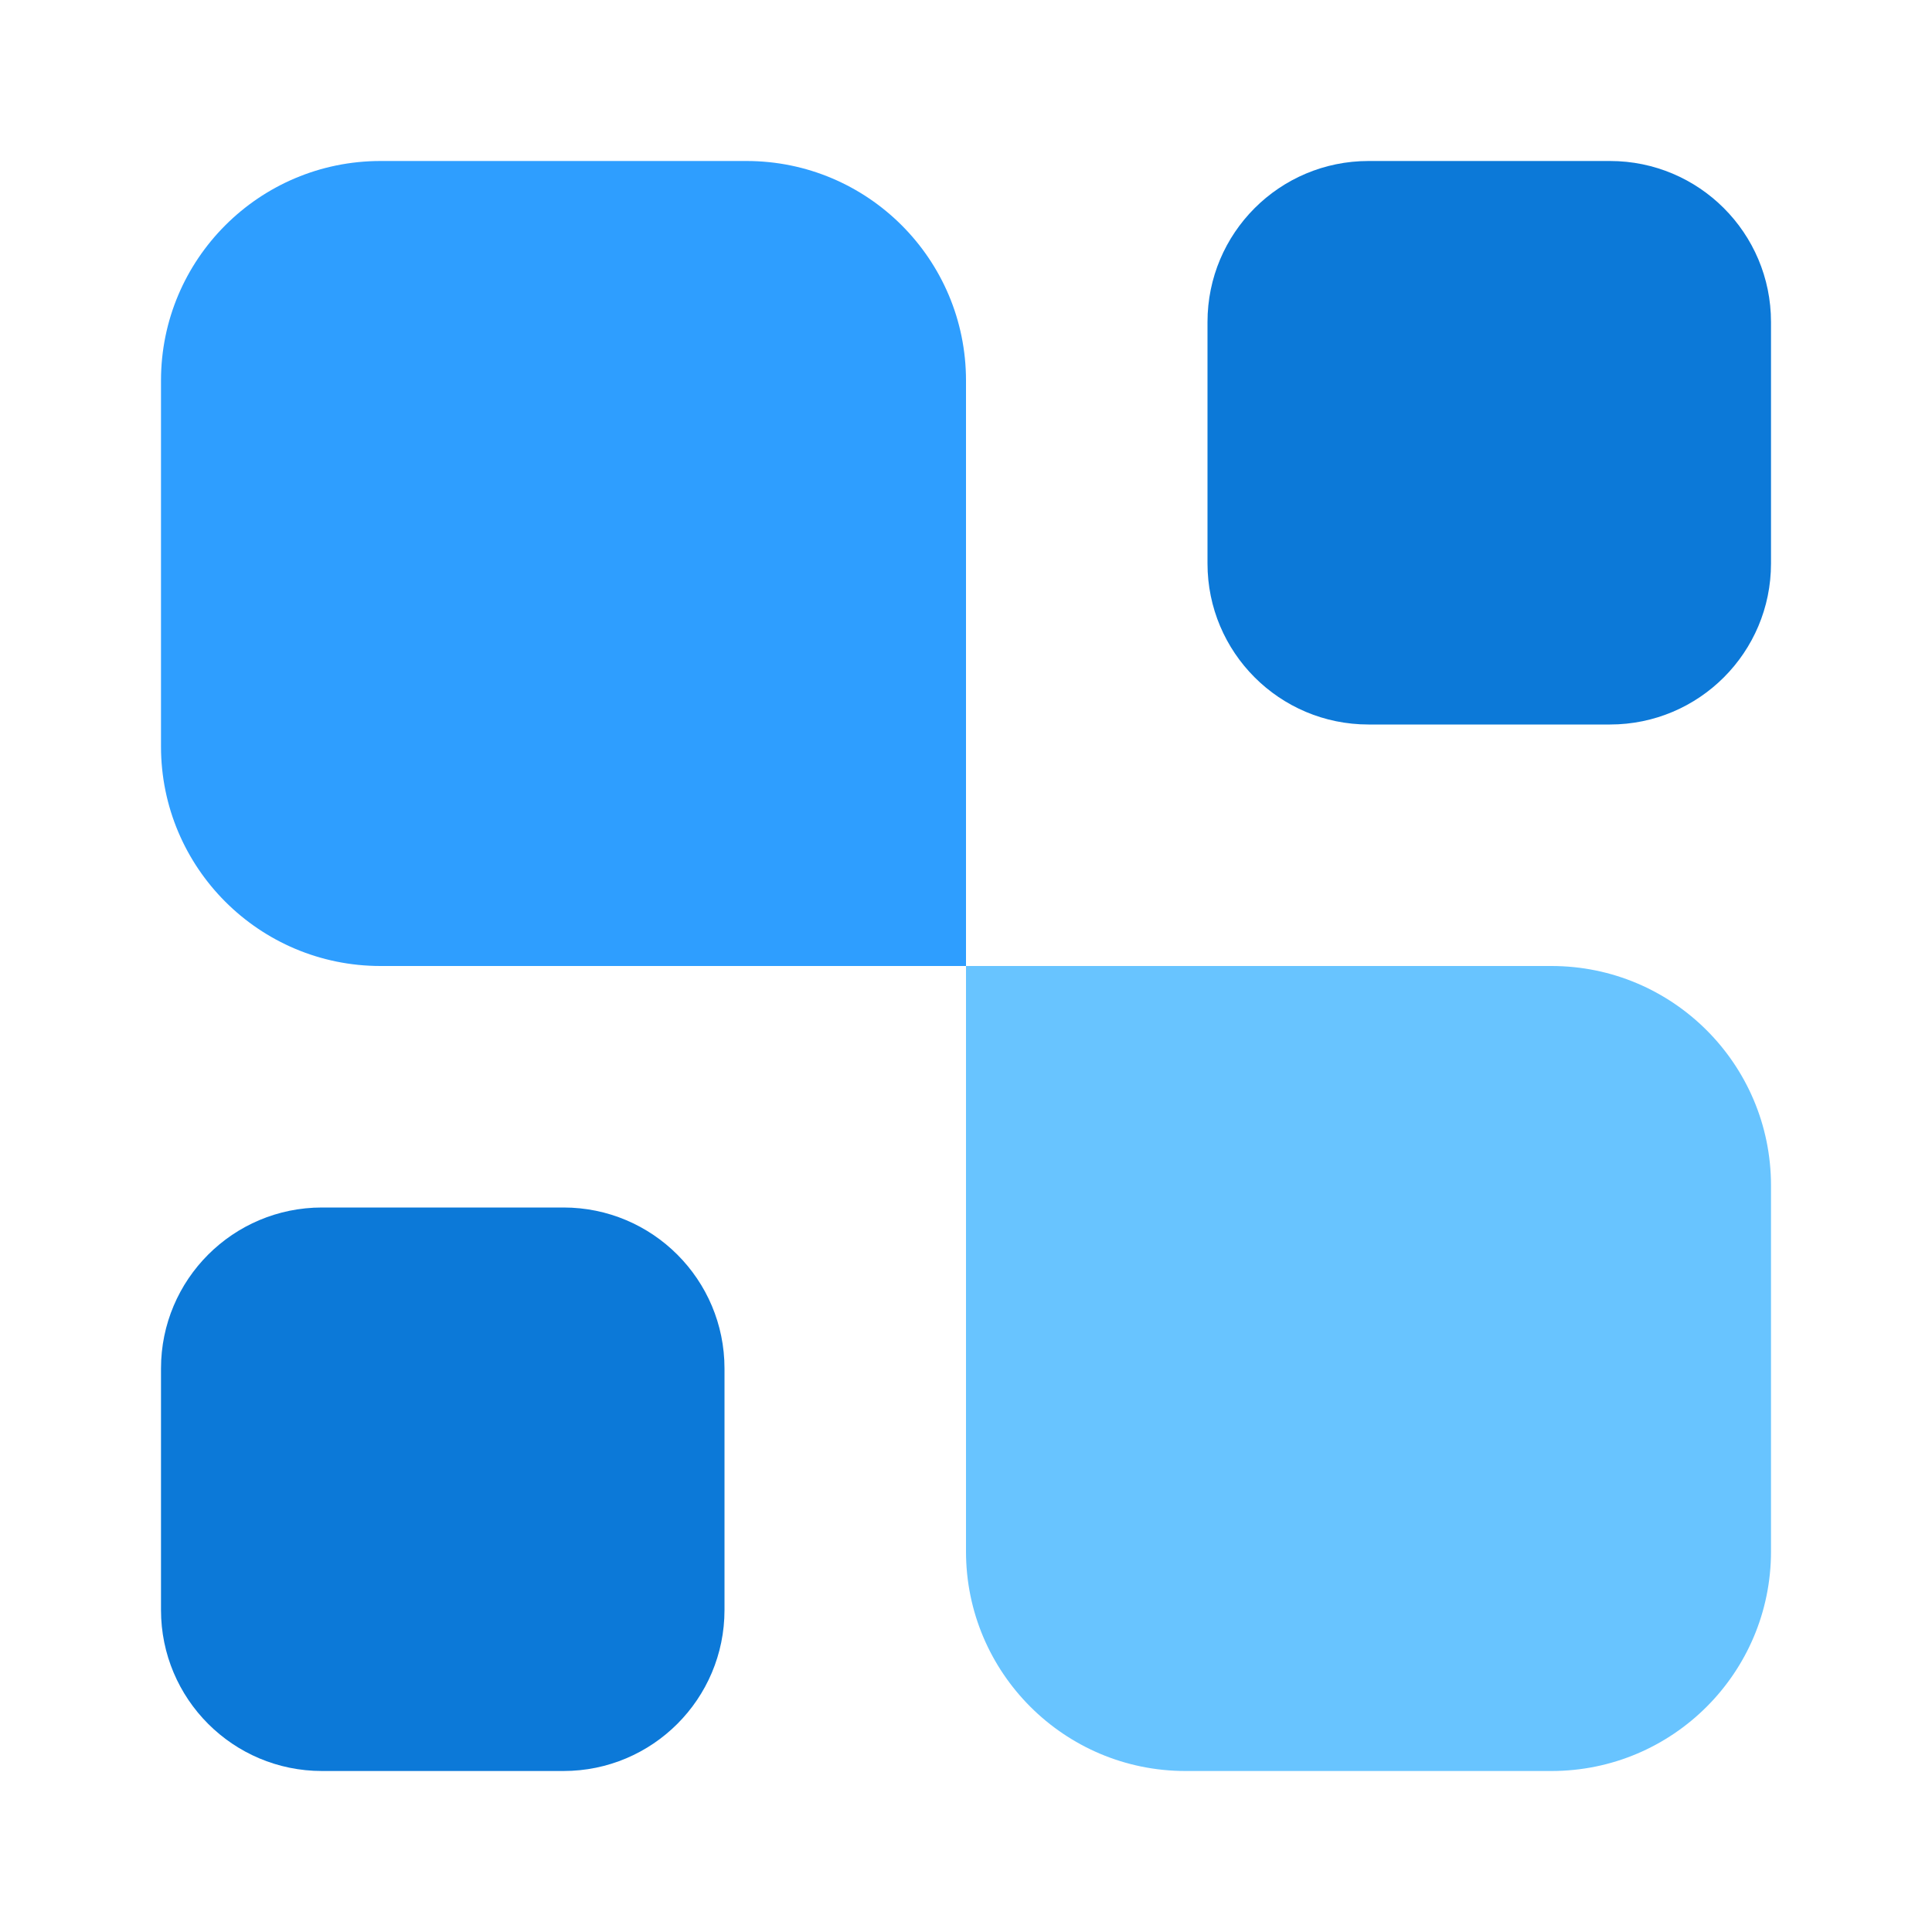
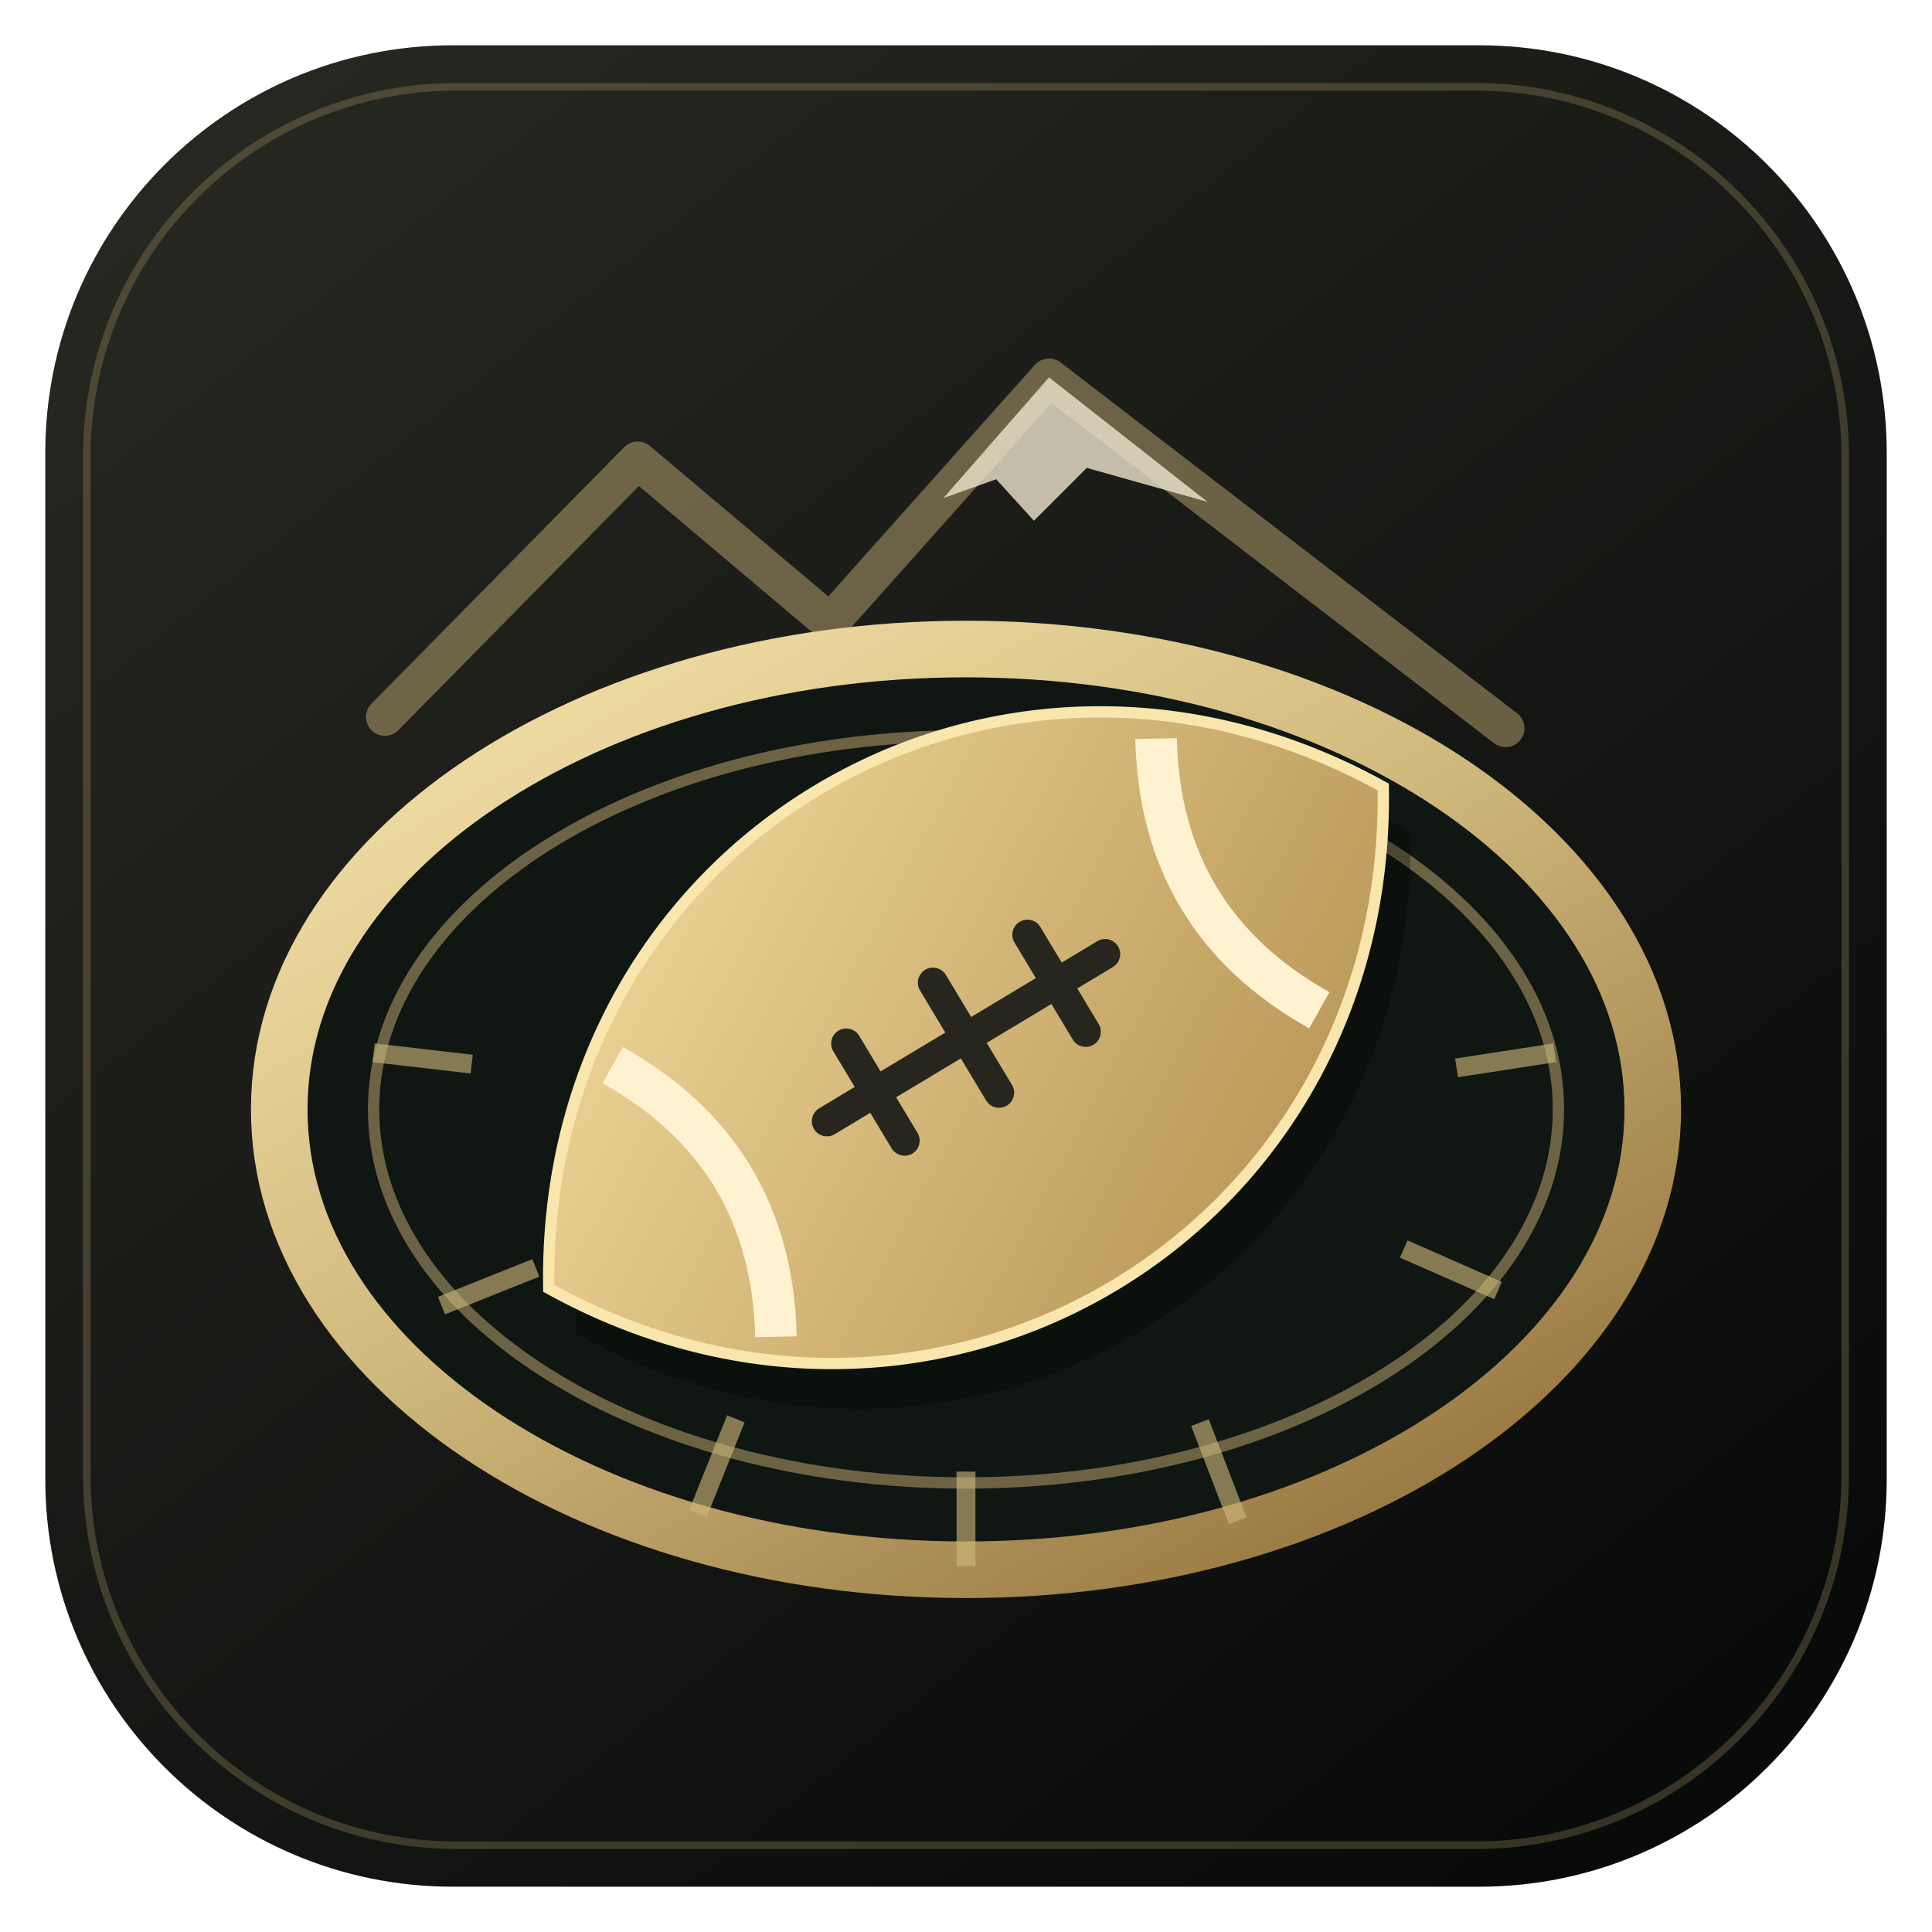
- <svg xmlns="http://www.w3.org/2000/svg" width="24" height="24" viewBox="0 0 24 24" fill="none">
-   <path d="M22 19.273C22 20.779 20.779 22 19.273 22H14.727C13.221 22 12 20.779 12 19.273V12H19.273C20.779 12 22 13.221 22 14.727V19.273Z" fill="#68C4FF" />
-   <path d="M20 2C21.105 2 22 2.895 22 4V7C22 8.105 21.105 9 20 9H17C15.895 9 15 8.105 15 7V4C15 2.895 15.895 2 17 2H20Z" fill="#0C79D8" />
-   <path d="M7 15C8.105 15 9 15.895 9 17V20C9 21.105 8.105 22 7 22H4C2.895 22 2 21.105 2 20V17C2 15.895 2.895 15 4 15H7Z" fill="#0C79D8" />
-   <path d="M12 12H4.727C3.221 12 2 10.779 2 9.273V4.727C2 3.221 3.221 2 4.727 2H9.273C10.779 2 12 3.221 12 4.727V12Z" fill="#2E9EFF" />
+ <svg xmlns="http://www.w3.org/2000/svg" width="512" height="512" viewBox="0 0 512 512">
+   <defs>
+     <linearGradient id="bg" x2="0.8" y2="1">
+       <stop stop-color="#292923" />
+       <stop offset="1" stop-color="#080b0a" />
+     </linearGradient>
+     <linearGradient id="gold" x1="0" y1="0" x2="0.85" y2="1">
+       <stop stop-color="#f8e6ad" />
+       <stop offset="0.5" stop-color="#cfb87c" />
+       <stop offset="1" stop-color="#94733d" />
+     </linearGradient>
+     <linearGradient id="ball" x1="0" y1="0" x2="1" y2="1">
+       <stop stop-color="#f4dda0" />
+       <stop offset="1" stop-color="#b18d4d" />
+     </linearGradient>
+   </defs>
+   <rect x="12" y="12" width="488" height="488" rx="108" fill="url(#bg)" />
+   <rect x="23" y="23" width="466" height="466" rx="98" fill="none" stroke="#cfb87c" stroke-opacity="0.24" stroke-width="2" />
+   <path d="M102 190 169 122 220 165 278 100 399 193" fill="none" stroke="#cfb87c" stroke-width="10" stroke-linecap="round" stroke-linejoin="round" opacity="0.45" />
+   <path d="m250 132 28-32 42 33-32-9-14 14-10-11Z" fill="#eee5ce" opacity="0.8" />
+   <ellipse cx="256" cy="294" rx="182" ry="122" fill="#101611" stroke="url(#gold)" stroke-width="15" />
+   <ellipse cx="256" cy="294" rx="157" ry="99" fill="none" stroke="#cfb87c" stroke-width="3" opacity="0.48" />
+   <path d="M99 279 125 282m-8 64 25-10m43 65 10-25m61 39v-25m72 13-10-26m79-35-25-11m40-52-26 4" stroke="#cfb87c" stroke-width="5" opacity="0.62" />
+   <g transform="translate(256 275) rotate(-31)">
+     <path d="M-129 0C-70-102 70-102 129 0 70 102-70 102-129 0Z" fill="#000" opacity="0.28" transform="translate(0 14)" />
+     <path d="M-129 0C-70-102 70-102 129 0 70 102-70 102-129 0Z" fill="url(#ball)" stroke="#f8e6ad" stroke-width="3" />
+     <path d="M-84-42Q-60 0-84 42M84-42Q60 0 84 42" fill="none" stroke="#fff2d1" stroke-width="11" />
+     <path d="M-43 0H43" stroke="#26261f" stroke-width="8" stroke-linecap="round" />
+     <path d="M-28-15v30M0-17v34M28-15v30" stroke="#26261f" stroke-width="8" stroke-linecap="round" />
+   </g>
</svg>
